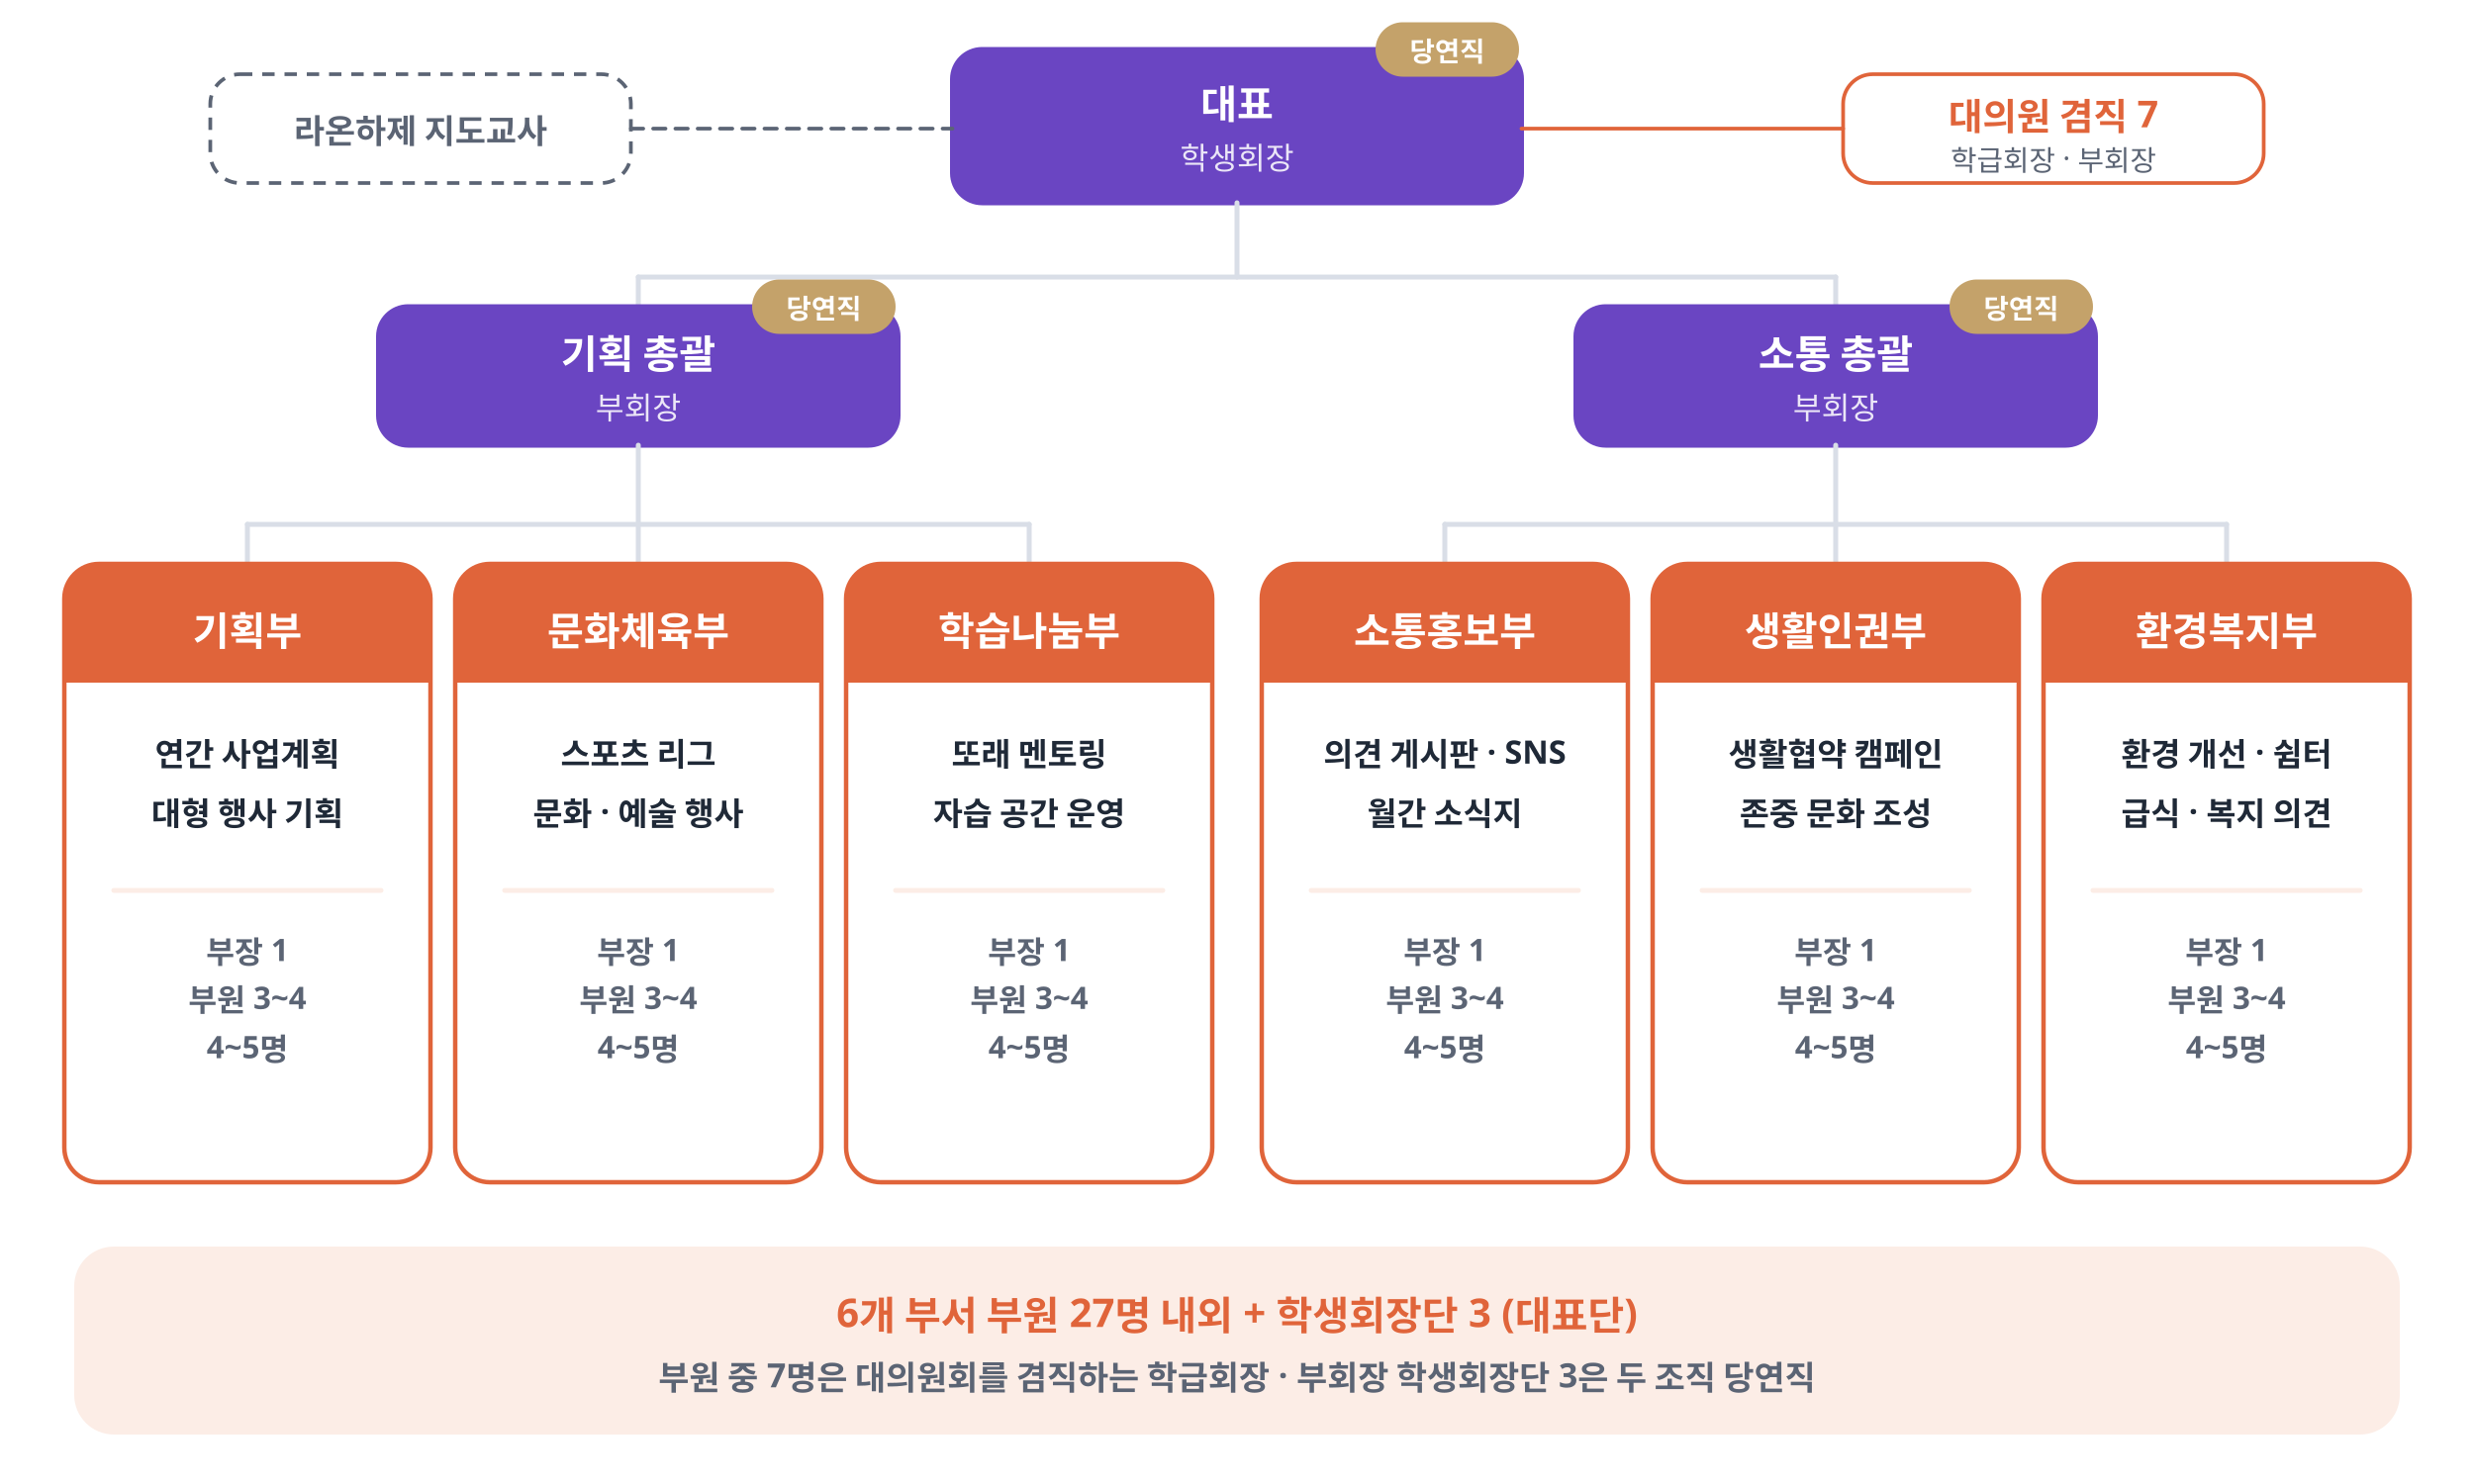
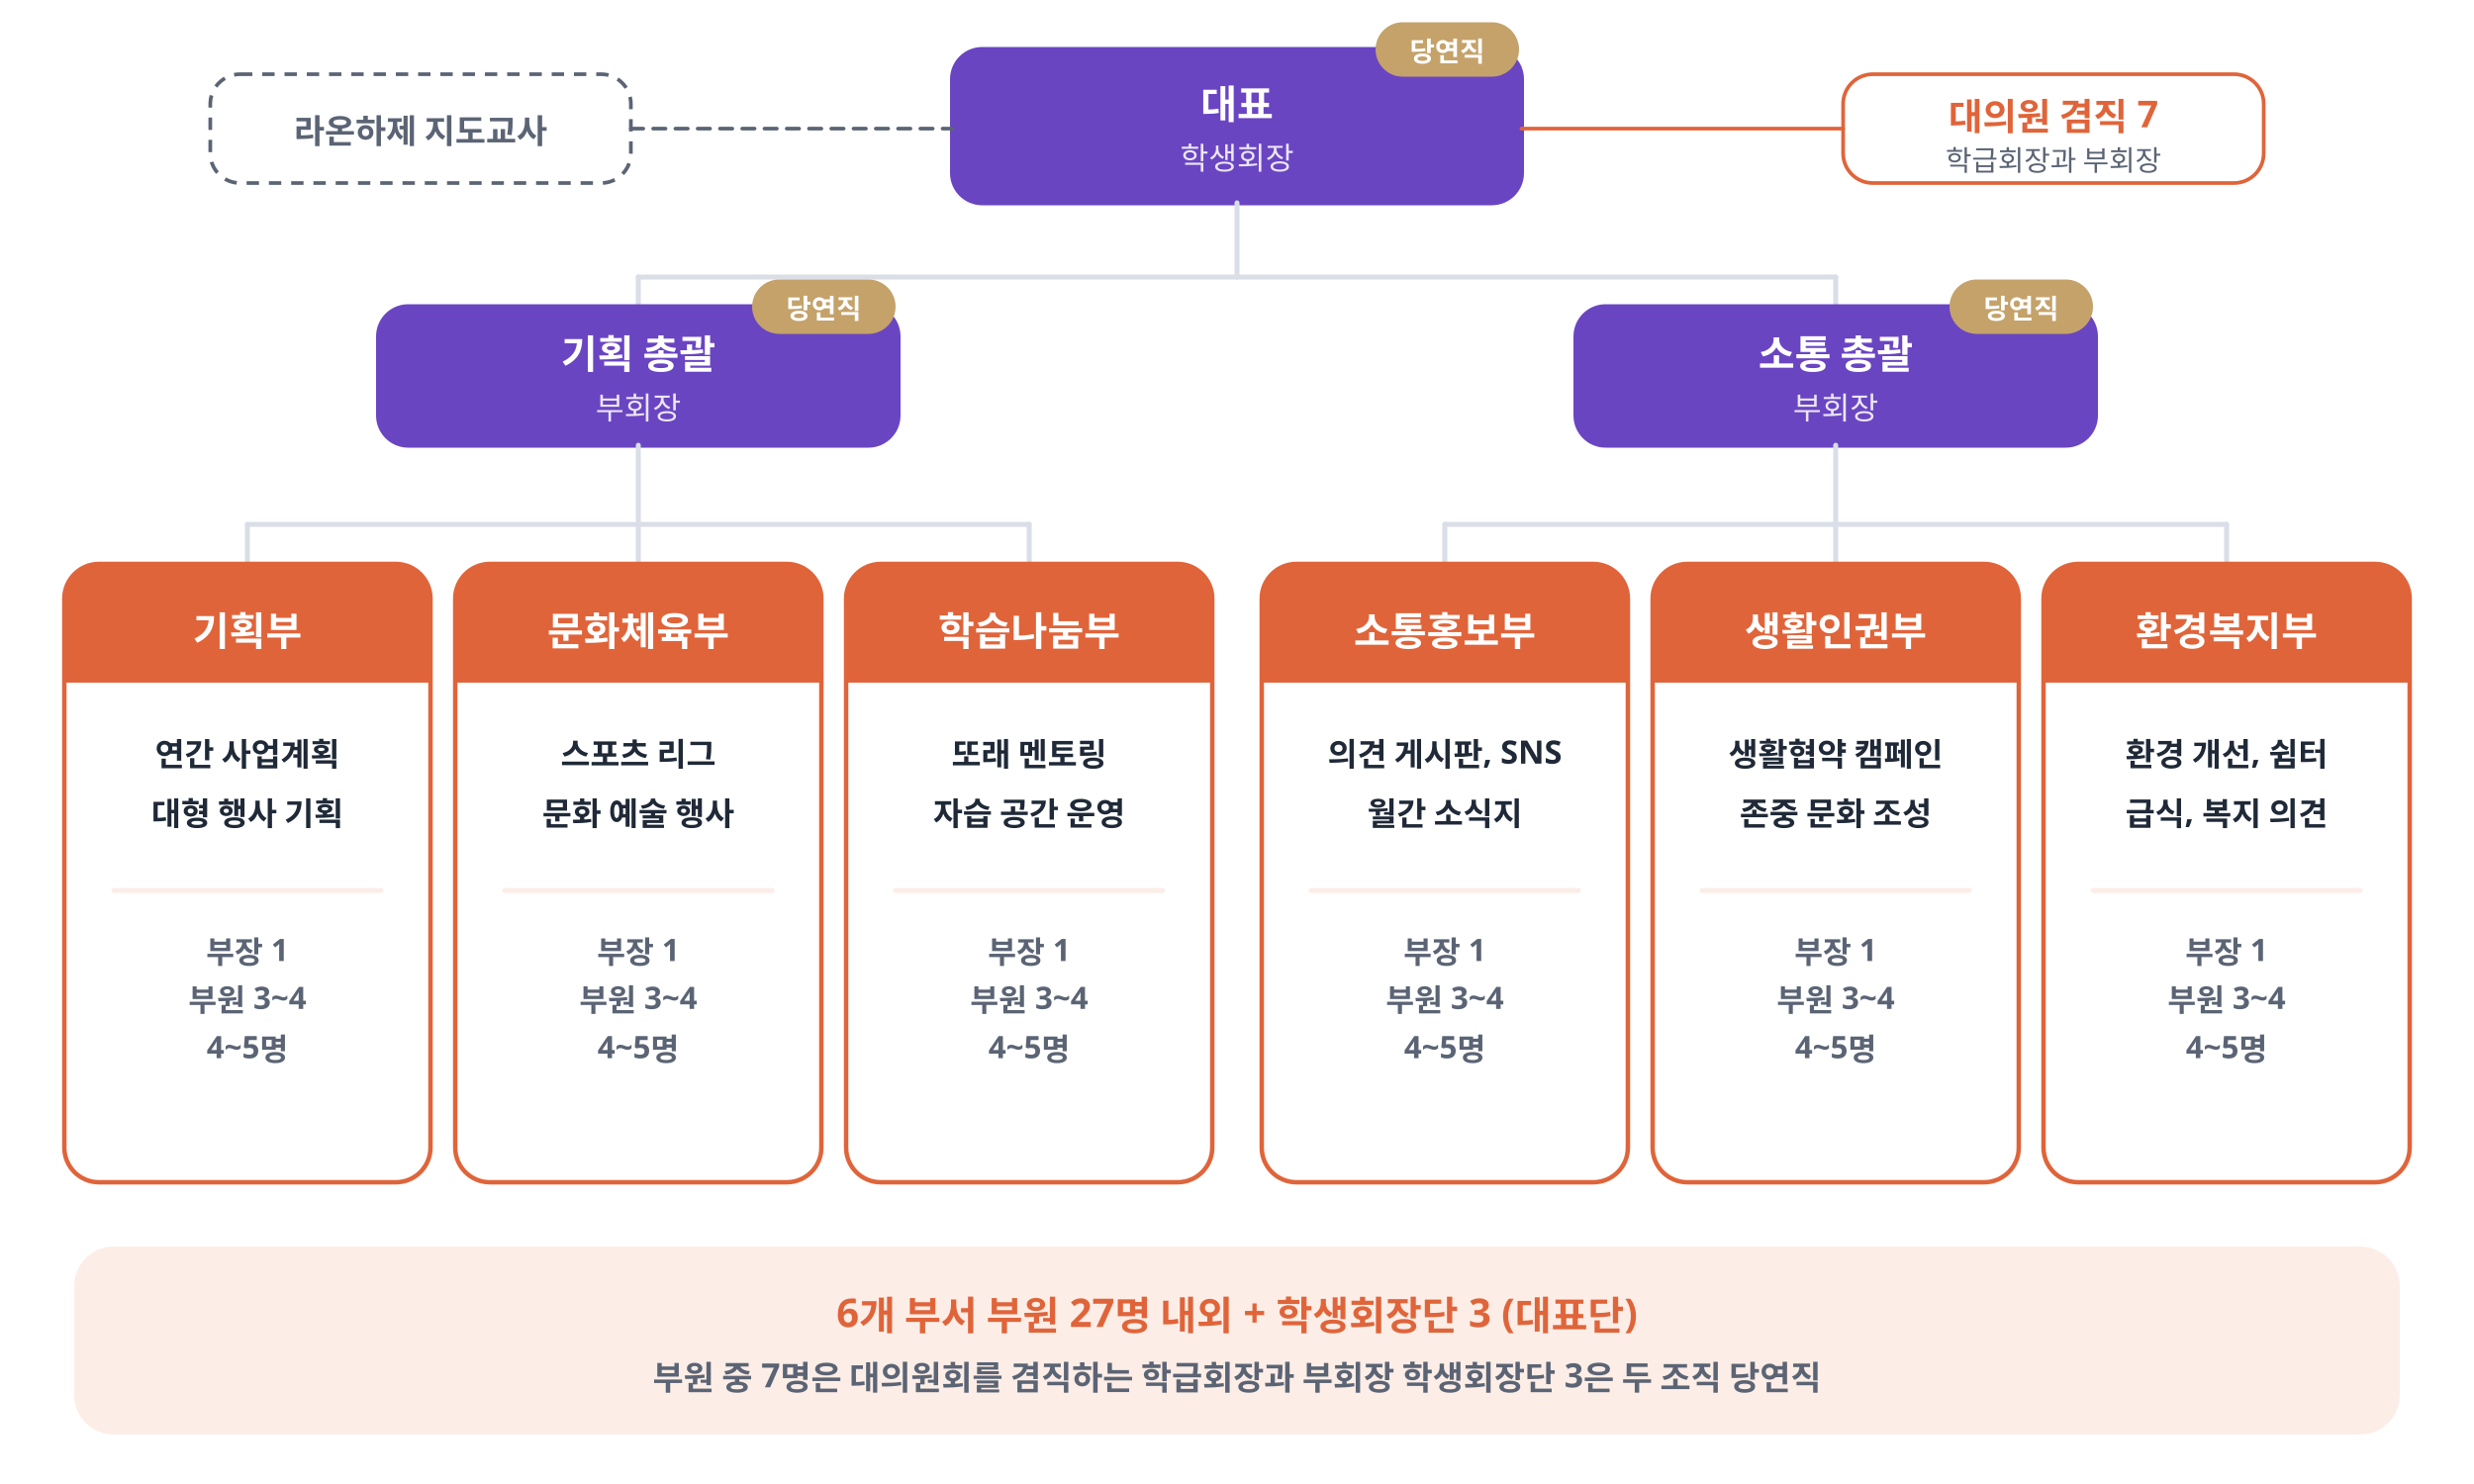
<svg xmlns="http://www.w3.org/2000/svg" viewBox="0 0 1000 600" width="1000" height="600" font-family="Pretendard, 'Pretendard Variable', 'Apple SD Gothic Neo', 'Malgun Gothic', sans-serif" role="img" aria-label="라온하제 조직도">
  <defs>
    <marker id="ah-muted" viewBox="0 0 10 10" refX="8.5" refY="5" markerWidth="7" markerHeight="7" orient="auto-start-reverse">
      <path d="M0,0 L10,5 L0,10 z" fill="#5B6474" />
    </marker>
    <marker id="ah-del" viewBox="0 0 10 10" refX="8.5" refY="5" markerWidth="7" markerHeight="7" orient="auto-start-reverse">
      <path d="M0,0 L10,5 L0,10 z" fill="#2A56C6" />
    </marker>
    <marker id="ah-raon" viewBox="0 0 10 10" refX="8.5" refY="5" markerWidth="7" markerHeight="7" orient="auto-start-reverse">
      <path d="M0,0 L10,5 L0,10 z" fill="#E0643A" />
    </marker>
    <marker id="ah-lead" viewBox="0 0 10 10" refX="8.5" refY="5" markerWidth="7" markerHeight="7" orient="auto-start-reverse">
      <path d="M0,0 L10,5 L0,10 z" fill="#6A45C2" />
    </marker>
    <marker id="ah-ink" viewBox="0 0 10 10" refX="8.5" refY="5" markerWidth="7" markerHeight="7" orient="auto-start-reverse">
      <path d="M0,0 L10,5 L0,10 z" fill="#15213B" />
    </marker>
    <marker id="ah-ok" viewBox="0 0 10 10" refX="8.5" refY="5" markerWidth="7" markerHeight="7" orient="auto-start-reverse">
      <path d="M0,0 L10,5 L0,10 z" fill="#14866D" />
    </marker>
    <marker id="ah-gold" viewBox="0 0 10 10" refX="8.5" refY="5" markerWidth="7" markerHeight="7" orient="auto-start-reverse">
      <path d="M0,0 L10,5 L0,10 z" fill="#C4A26A" />
    </marker>
  </defs>
  <rect width="1000" height="600" fill="#fff" />
  <rect x="385.0" y="20" width="230" height="62" rx="12" fill="#6A45C2" stroke="#6A45C2" stroke-width="2" />
  <text x="500" y="41.0" font-size="16" font-weight="800" fill="#fff" text-anchor="middle" dominant-baseline="central">대표</text>
  <text x="500" y="63.0" font-size="12.5" font-weight="500" fill="#ffffffdd" text-anchor="middle" dominant-baseline="central">학생회장</text>
  <rect x="556.0" y="9.0" width="58" height="22" rx="11.0" fill="#C4A26A" stroke="none" stroke-width="1.5" />
  <text x="585.0" y="20" font-size="11" font-weight="700" fill="#fff" text-anchor="middle" dominant-baseline="central">당연직</text>
  <rect x="85" y="30" width="170" height="44" rx="12" fill="#fff" stroke="#5B6474" stroke-width="1.5" stroke-dasharray="5 4" />
  <text x="170" y="52" font-size="13.5" font-weight="700" fill="#5B6474" text-anchor="middle" dominant-baseline="central">라온하제 지도교사</text>
  <line x1="255" y1="52" x2="385" y2="52" stroke="#5B6474" stroke-width="1.5" stroke-linecap="round" stroke-dasharray="5 4" />
  <rect x="745" y="30" width="170" height="44" rx="12" fill="#fff" stroke="#E0643A" stroke-width="1.5" />
  <text x="830" y="46" font-size="15" font-weight="800" fill="#E0643A" text-anchor="middle" dominant-baseline="central">대의원 겸직 7</text>
-   <text x="830" y="64" font-size="11.5" font-weight="500" fill="#5B6474" text-anchor="middle" dominant-baseline="central">학급회장 · 부회장</text>
+   <text x="830" y="64" font-size="11.5" font-weight="500" fill="#5B6474" text-anchor="middle" dominant-baseline="central">학급회장과 부회장</text>
  <line x1="615" y1="52" x2="745" y2="52" stroke="#E0643A" stroke-width="1.5" stroke-linecap="round" />
  <line x1="500" y1="82" x2="500" y2="112" stroke="#D9DEE7" stroke-width="2" stroke-linecap="round" />
  <line x1="258" y1="112" x2="742" y2="112" stroke="#D9DEE7" stroke-width="2" stroke-linecap="round" />
  <line x1="258" y1="112" x2="258" y2="124" stroke="#D9DEE7" stroke-width="2" stroke-linecap="round" />
  <rect x="153.0" y="124" width="210" height="56" rx="12" fill="#6A45C2" stroke="#6A45C2" stroke-width="2" />
  <text x="258" y="142.0" font-size="16" font-weight="800" fill="#fff" text-anchor="middle" dominant-baseline="central">기획 총괄</text>
  <text x="258" y="164.0" font-size="12.5" font-weight="500" fill="#ffffffdd" text-anchor="middle" dominant-baseline="central">부회장</text>
  <rect x="304.0" y="113.0" width="58" height="22" rx="11.0" fill="#C4A26A" stroke="none" stroke-width="1.5" />
  <text x="333.0" y="124" font-size="11" font-weight="700" fill="#fff" text-anchor="middle" dominant-baseline="central">당연직</text>
  <line x1="258" y1="180" x2="258" y2="212" stroke="#D9DEE7" stroke-width="2" stroke-linecap="round" />
  <line x1="100" y1="212" x2="416" y2="212" stroke="#D9DEE7" stroke-width="2" stroke-linecap="round" />
  <line x1="100" y1="212" x2="100" y2="228" stroke="#D9DEE7" stroke-width="2" stroke-linecap="round" />
  <rect x="26" y="228" width="148" height="250" rx="14" fill="#fff" stroke="#E0643A" stroke-width="1.8" />
  <path d="M26,242 a14,14 0 0 1 14,-14 h120 a14,14 0 0 1 14,14 v34 h-148 z" fill="#E0643A" />
  <text x="100" y="254" font-size="16" font-weight="800" fill="#fff" text-anchor="middle" dominant-baseline="central">기획부</text>
  <text x="100" y="304" font-size="13" font-weight="600" fill="#1F2937" text-anchor="middle" dominant-baseline="central">연간 사업계획</text>
  <text x="100" y="328" font-size="13" font-weight="600" fill="#1F2937" text-anchor="middle" dominant-baseline="central">대형 행사 기획</text>
  <line x1="46" y1="360" x2="154" y2="360" stroke="#FCEDE6" stroke-width="2" stroke-linecap="round" />
  <text x="100" y="384.0" font-size="12.5" font-weight="600" fill="#5B6474" text-anchor="middle" dominant-baseline="central">부장 1</text>
  <text x="100" y="403.375" font-size="12.5" font-weight="600" fill="#5B6474" text-anchor="middle" dominant-baseline="central">부원 3~4</text>
  <text x="100" y="422.75" font-size="12.5" font-weight="600" fill="#5B6474" text-anchor="middle" dominant-baseline="central">4~5명</text>
  <line x1="258" y1="212" x2="258" y2="228" stroke="#D9DEE7" stroke-width="2" stroke-linecap="round" />
  <rect x="184" y="228" width="148" height="250" rx="14" fill="#fff" stroke="#E0643A" stroke-width="1.8" />
  <path d="M184,242 a14,14 0 0 1 14,-14 h120 a14,14 0 0 1 14,14 v34 h-148 z" fill="#E0643A" />
  <text x="258" y="254" font-size="16" font-weight="800" fill="#fff" text-anchor="middle" dominant-baseline="central">문화체육부</text>
  <text x="258" y="304" font-size="13" font-weight="600" fill="#1F2937" text-anchor="middle" dominant-baseline="central">스포츠 리그</text>
-   <text x="258" y="328" font-size="13" font-weight="600" fill="#1F2937" text-anchor="middle" dominant-baseline="central">문화 · 예술 행사</text>
+   <text x="258" y="328" font-size="13" font-weight="600" fill="#1F2937" text-anchor="middle" dominant-baseline="central">문화 예술 행사</text>
  <line x1="204" y1="360" x2="312" y2="360" stroke="#FCEDE6" stroke-width="2" stroke-linecap="round" />
  <text x="258" y="384.0" font-size="12.5" font-weight="600" fill="#5B6474" text-anchor="middle" dominant-baseline="central">부장 1</text>
  <text x="258" y="403.375" font-size="12.5" font-weight="600" fill="#5B6474" text-anchor="middle" dominant-baseline="central">부원 3~4</text>
  <text x="258" y="422.75" font-size="12.5" font-weight="600" fill="#5B6474" text-anchor="middle" dominant-baseline="central">4~5명</text>
  <line x1="416" y1="212" x2="416" y2="228" stroke="#D9DEE7" stroke-width="2" stroke-linecap="round" />
  <rect x="342" y="228" width="148" height="250" rx="14" fill="#fff" stroke="#E0643A" stroke-width="1.8" />
  <path d="M342,242 a14,14 0 0 1 14,-14 h120 a14,14 0 0 1 14,14 v34 h-148 z" fill="#E0643A" />
  <text x="416" y="254" font-size="16" font-weight="800" fill="#fff" text-anchor="middle" dominant-baseline="central">학습나눔부</text>
  <text x="416" y="304" font-size="13" font-weight="600" fill="#1F2937" text-anchor="middle" dominant-baseline="central">또래 멘토링</text>
  <text x="416" y="328" font-size="13" font-weight="600" fill="#1F2937" text-anchor="middle" dominant-baseline="central">자습 공간 운영</text>
  <line x1="362" y1="360" x2="470" y2="360" stroke="#FCEDE6" stroke-width="2" stroke-linecap="round" />
  <text x="416" y="384.0" font-size="12.5" font-weight="600" fill="#5B6474" text-anchor="middle" dominant-baseline="central">부장 1</text>
  <text x="416" y="403.375" font-size="12.5" font-weight="600" fill="#5B6474" text-anchor="middle" dominant-baseline="central">부원 3~4</text>
  <text x="416" y="422.75" font-size="12.5" font-weight="600" fill="#5B6474" text-anchor="middle" dominant-baseline="central">4~5명</text>
  <line x1="742" y1="112" x2="742" y2="124" stroke="#D9DEE7" stroke-width="2" stroke-linecap="round" />
  <rect x="637.0" y="124" width="210" height="56" rx="12" fill="#6A45C2" stroke="#6A45C2" stroke-width="2" />
  <text x="742" y="142.0" font-size="16" font-weight="800" fill="#fff" text-anchor="middle" dominant-baseline="central">소통 총괄</text>
  <text x="742" y="164.0" font-size="12.5" font-weight="500" fill="#ffffffdd" text-anchor="middle" dominant-baseline="central">부회장</text>
  <rect x="788.0" y="113.0" width="58" height="22" rx="11.0" fill="#C4A26A" stroke="none" stroke-width="1.5" />
  <text x="817.0" y="124" font-size="11" font-weight="700" fill="#fff" text-anchor="middle" dominant-baseline="central">당연직</text>
  <line x1="742" y1="180" x2="742" y2="212" stroke="#D9DEE7" stroke-width="2" stroke-linecap="round" />
  <line x1="584" y1="212" x2="900" y2="212" stroke="#D9DEE7" stroke-width="2" stroke-linecap="round" />
  <line x1="584" y1="212" x2="584" y2="228" stroke="#D9DEE7" stroke-width="2" stroke-linecap="round" />
  <rect x="510" y="228" width="148" height="250" rx="14" fill="#fff" stroke="#E0643A" stroke-width="1.8" />
  <path d="M510,242 a14,14 0 0 1 14,-14 h120 a14,14 0 0 1 14,14 v34 h-148 z" fill="#E0643A" />
  <text x="584" y="254" font-size="16" font-weight="800" fill="#fff" text-anchor="middle" dominant-baseline="central">소통홍보부</text>
-   <text x="584" y="304" font-size="13" font-weight="600" fill="#1F2937" text-anchor="middle" dominant-baseline="central">의견 게시판 · SNS</text>
+   <text x="584" y="304" font-size="13" font-weight="600" fill="#1F2937" text-anchor="middle" dominant-baseline="central">의견 게시판, SNS</text>
  <text x="584" y="328" font-size="13" font-weight="600" fill="#1F2937" text-anchor="middle" dominant-baseline="central">월간 소식지</text>
  <line x1="530" y1="360" x2="638" y2="360" stroke="#FCEDE6" stroke-width="2" stroke-linecap="round" />
  <text x="584" y="384.0" font-size="12.5" font-weight="600" fill="#5B6474" text-anchor="middle" dominant-baseline="central">부장 1</text>
  <text x="584" y="403.375" font-size="12.5" font-weight="600" fill="#5B6474" text-anchor="middle" dominant-baseline="central">부원 3~4</text>
  <text x="584" y="422.75" font-size="12.5" font-weight="600" fill="#5B6474" text-anchor="middle" dominant-baseline="central">4~5명</text>
  <line x1="742" y1="212" x2="742" y2="228" stroke="#D9DEE7" stroke-width="2" stroke-linecap="round" />
  <rect x="668" y="228" width="148" height="250" rx="14" fill="#fff" stroke="#E0643A" stroke-width="1.8" />
  <path d="M668,242 a14,14 0 0 1 14,-14 h120 a14,14 0 0 1 14,14 v34 h-148 z" fill="#E0643A" />
  <text x="742" y="254" font-size="16" font-weight="800" fill="#fff" text-anchor="middle" dominant-baseline="central">생활인권부</text>
  <text x="742" y="304" font-size="13" font-weight="600" fill="#1F2937" text-anchor="middle" dominant-baseline="central">생활협약 캠페인</text>
  <text x="742" y="328" font-size="13" font-weight="600" fill="#1F2937" text-anchor="middle" dominant-baseline="central">존중 문화 조성</text>
  <line x1="688" y1="360" x2="796" y2="360" stroke="#FCEDE6" stroke-width="2" stroke-linecap="round" />
  <text x="742" y="384.0" font-size="12.5" font-weight="600" fill="#5B6474" text-anchor="middle" dominant-baseline="central">부장 1</text>
  <text x="742" y="403.375" font-size="12.5" font-weight="600" fill="#5B6474" text-anchor="middle" dominant-baseline="central">부원 3~4</text>
  <text x="742" y="422.75" font-size="12.5" font-weight="600" fill="#5B6474" text-anchor="middle" dominant-baseline="central">4~5명</text>
  <line x1="900" y1="212" x2="900" y2="228" stroke="#D9DEE7" stroke-width="2" stroke-linecap="round" />
  <rect x="826" y="228" width="148" height="250" rx="14" fill="#fff" stroke="#E0643A" stroke-width="1.8" />
  <path d="M826,242 a14,14 0 0 1 14,-14 h120 a14,14 0 0 1 14,14 v34 h-148 z" fill="#E0643A" />
  <text x="900" y="254" font-size="16" font-weight="800" fill="#fff" text-anchor="middle" dominant-baseline="central">환경복지부</text>
-   <text x="900" y="304" font-size="13" font-weight="600" fill="#1F2937" text-anchor="middle" dominant-baseline="central">환경 개선 · 쉼터</text>
-   <text x="900" y="328" font-size="13" font-weight="600" fill="#1F2937" text-anchor="middle" dominant-baseline="central">급식 · 복지 의견</text>
+   <text x="900" y="304" font-size="13" font-weight="600" fill="#1F2937" text-anchor="middle" dominant-baseline="central">환경 개선, 쉼터</text>
+   <text x="900" y="328" font-size="13" font-weight="600" fill="#1F2937" text-anchor="middle" dominant-baseline="central">급식, 복지 의견</text>
  <line x1="846" y1="360" x2="954" y2="360" stroke="#FCEDE6" stroke-width="2" stroke-linecap="round" />
  <text x="900" y="384.0" font-size="12.5" font-weight="600" fill="#5B6474" text-anchor="middle" dominant-baseline="central">부장 1</text>
  <text x="900" y="403.375" font-size="12.5" font-weight="600" fill="#5B6474" text-anchor="middle" dominant-baseline="central">부원 3~4</text>
  <text x="900" y="422.75" font-size="12.5" font-weight="600" fill="#5B6474" text-anchor="middle" dominant-baseline="central">4~5명</text>
  <rect x="30" y="504" width="940" height="76" rx="16" fill="#FCEDE6" stroke="none" stroke-width="0" />
  <text x="500" y="530" font-size="16" font-weight="800" fill="#E0643A" text-anchor="middle" dominant-baseline="central">6개 부서 부원 27명 내외 + 학생회장단 3 (대표단)</text>
-   <text x="500" y="556" font-size="13.5" font-weight="600" fill="#5B6474" text-anchor="middle" dominant-baseline="central">부원 중 7명은 대의원회를 겸직하는 학급회장 · 부회장  학생회장단 3은 두 조직 당연직</text>
+   <text x="500" y="556" font-size="13.5" font-weight="600" fill="#5B6474" text-anchor="middle" dominant-baseline="central">부원 중 7명은 대의원회를 겸직하는 학급회장과 부회장  학생회장단 3은 두 조직 당연직</text>
</svg>
